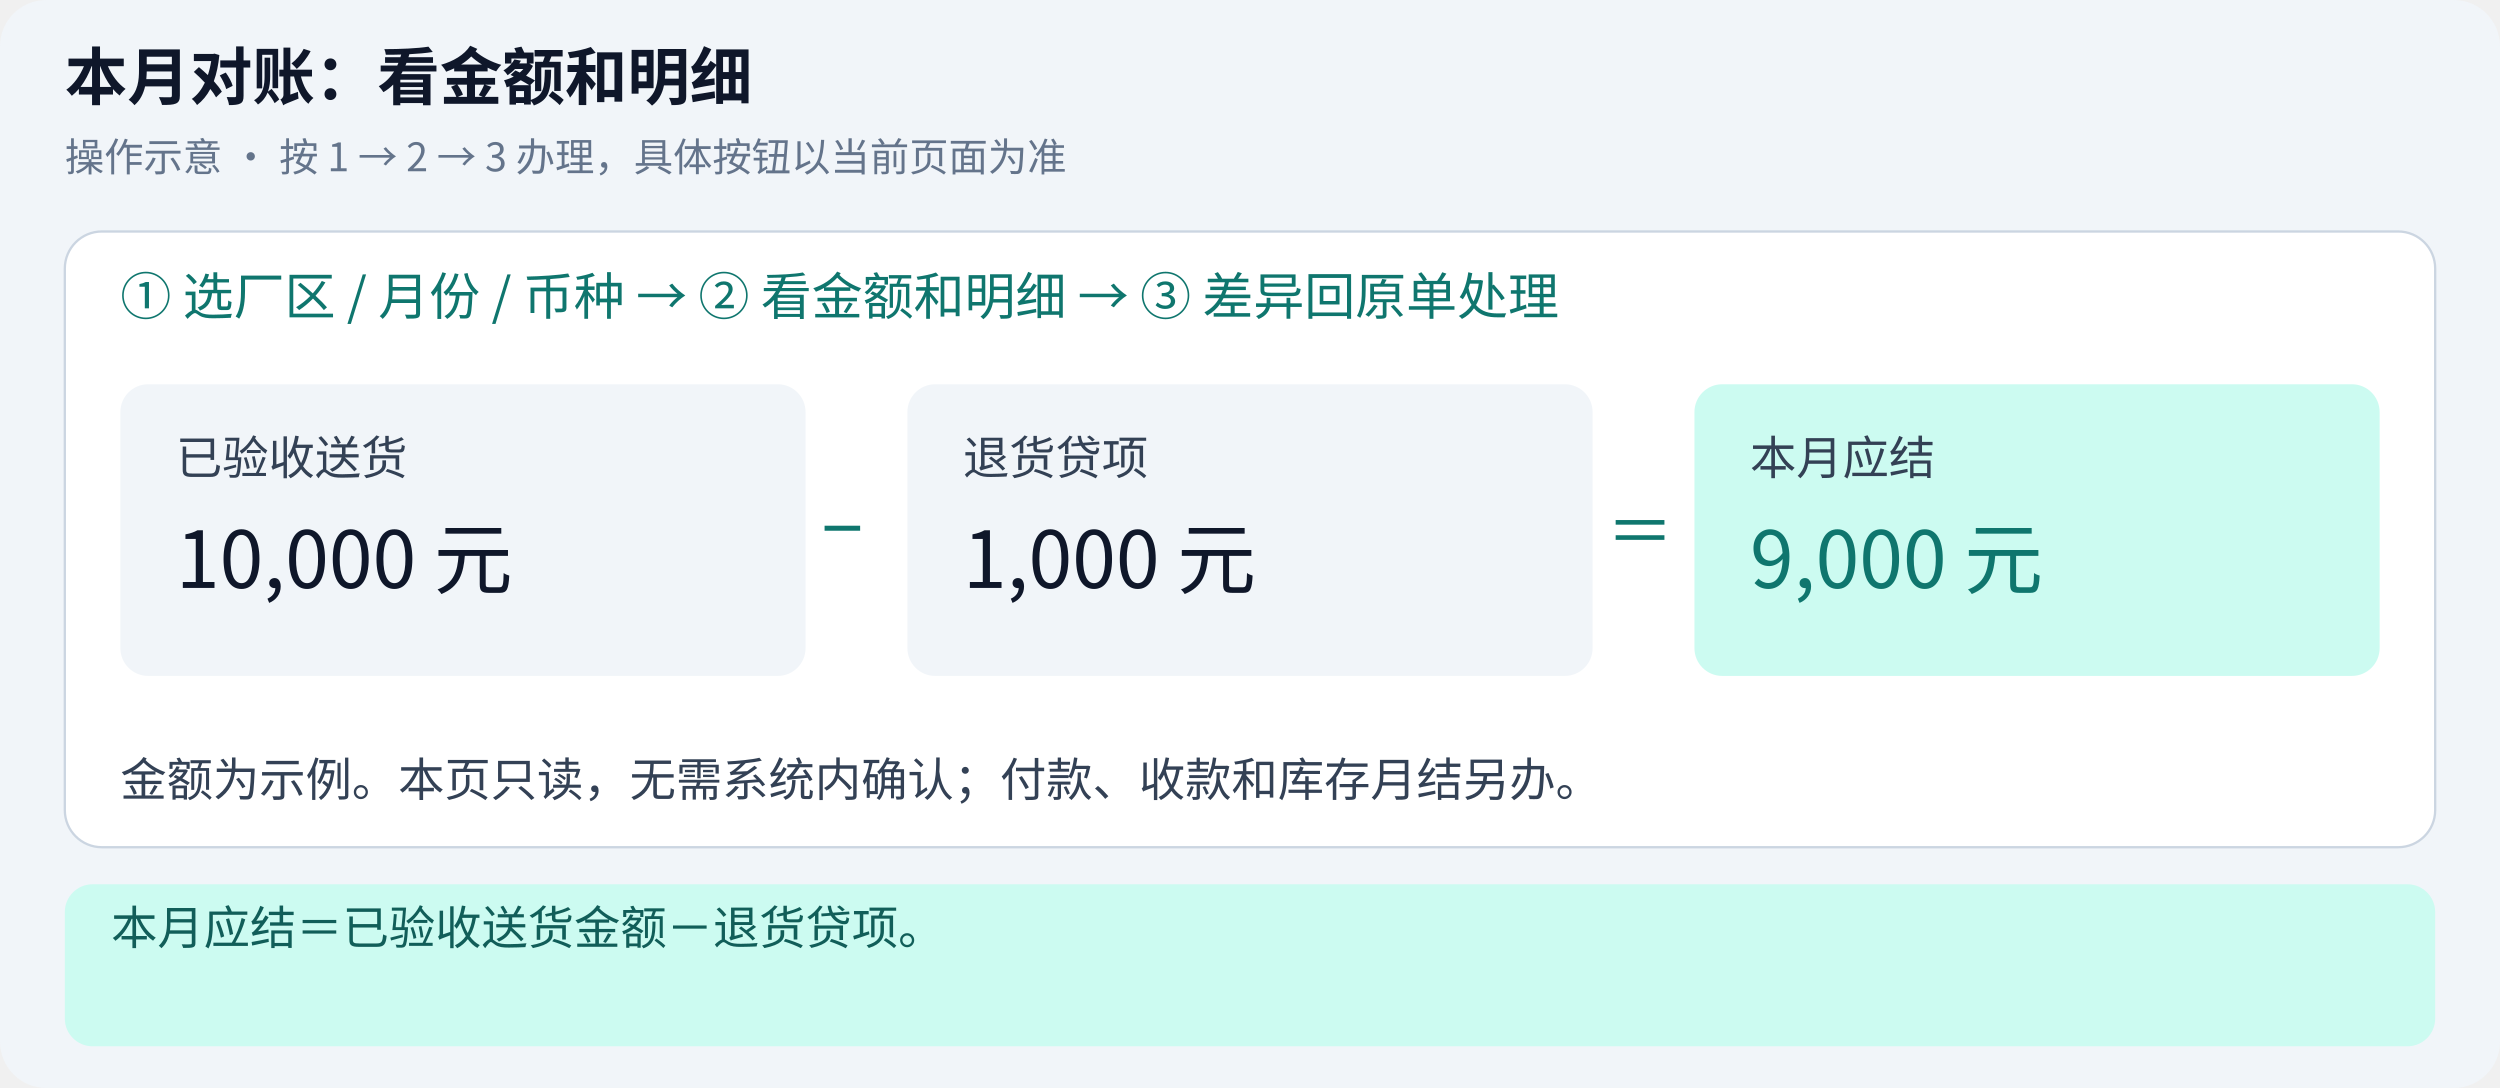
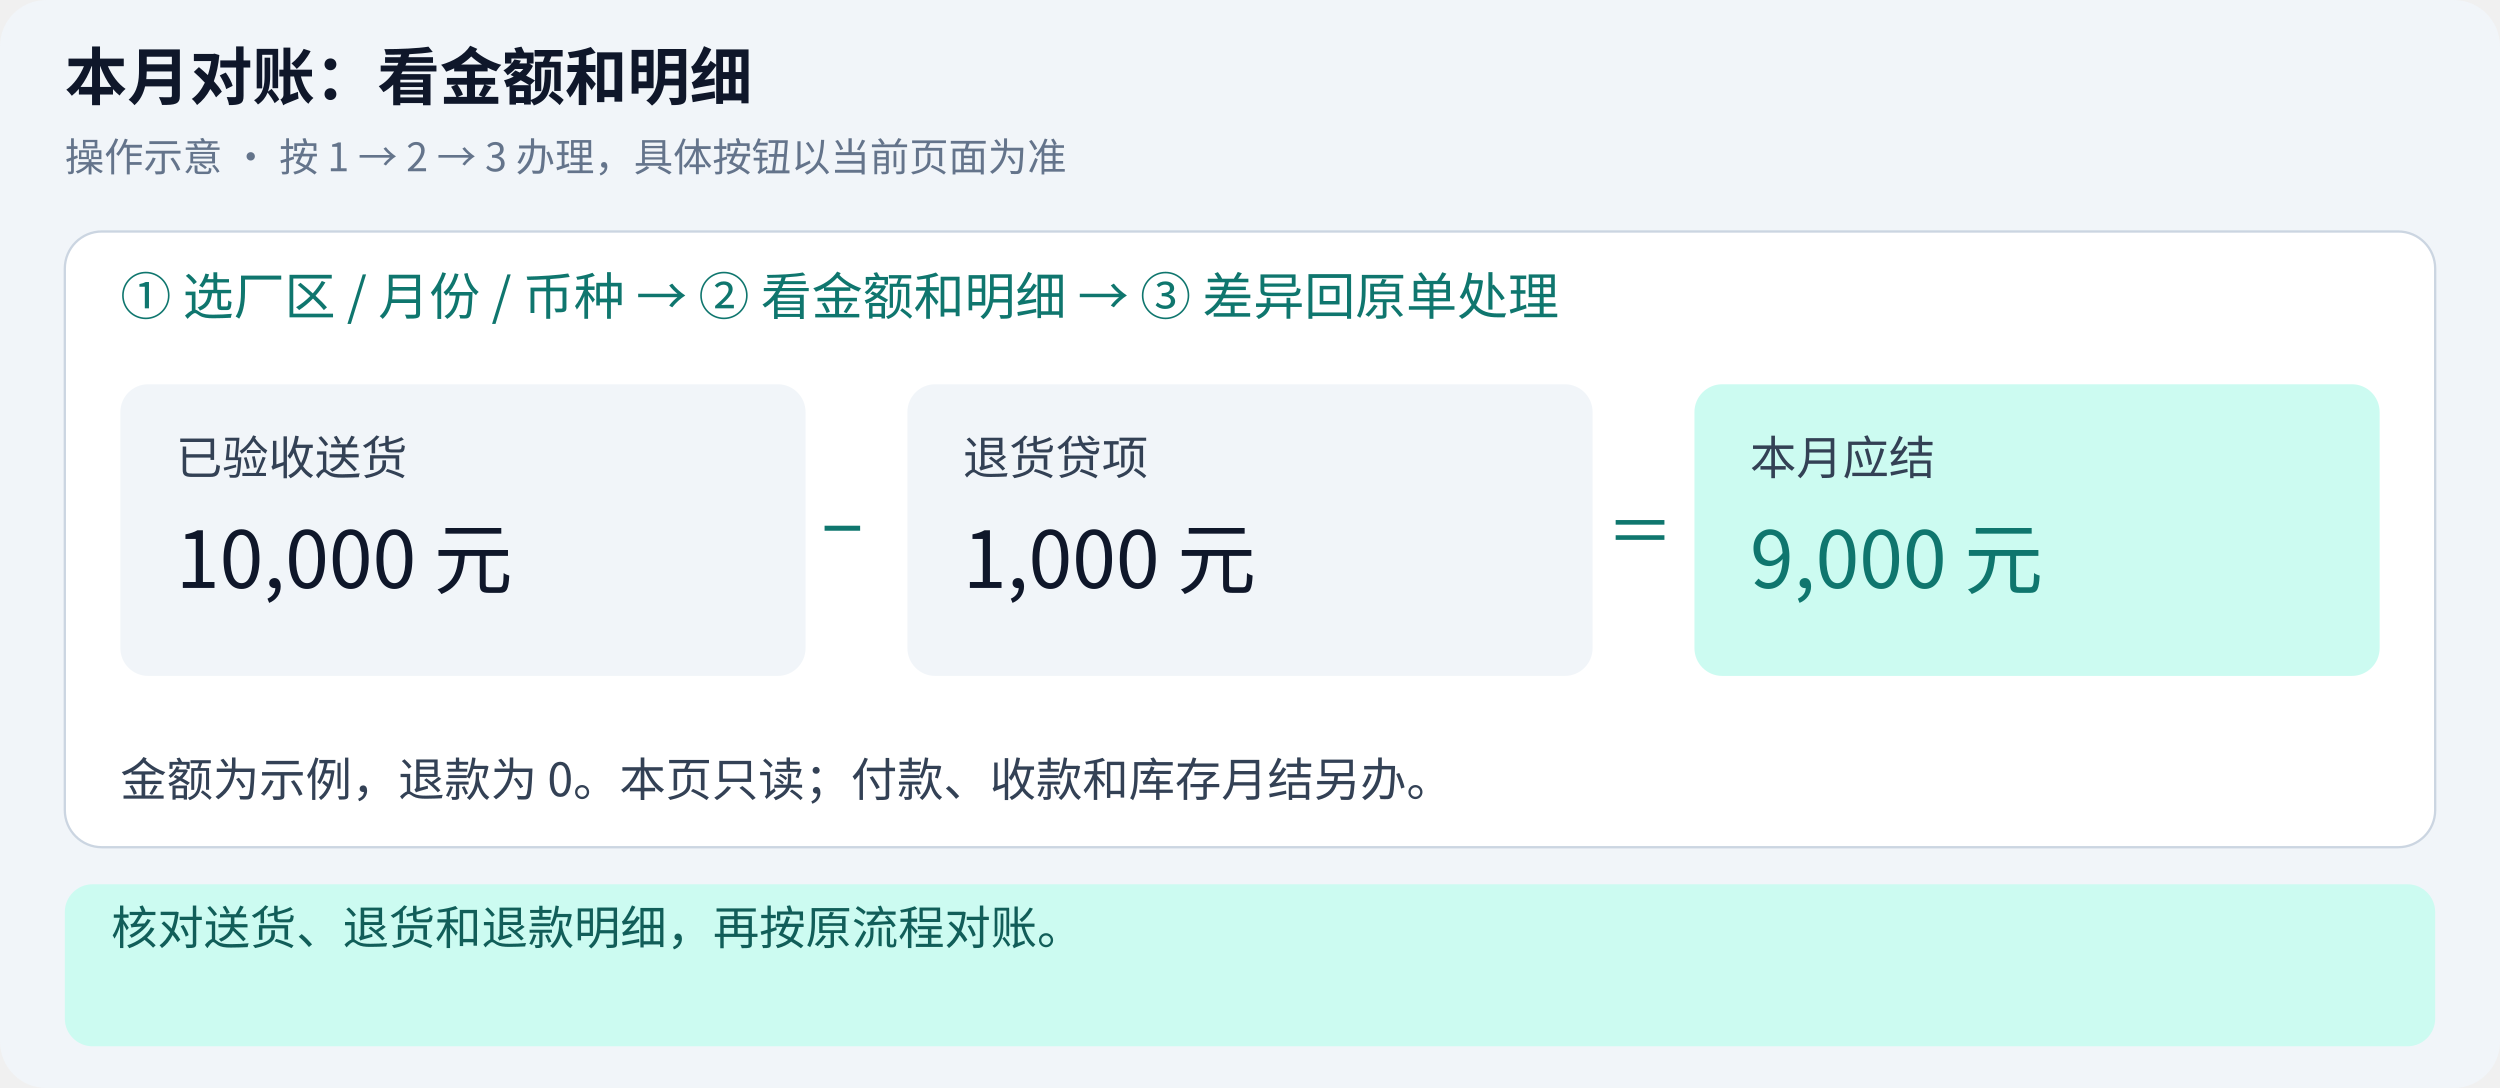
<svg xmlns="http://www.w3.org/2000/svg" width="1080" height="470" viewBox="0 0 1080 470" role="img" aria-labelledby="title desc">
  <rect width="1080" height="470" rx="20" fill="#f1f5f9" />
  <g font-family="Microsoft YaHei, Noto Sans CJK SC, sans-serif">
    <text x="28" y="43" font-size="27" font-weight="700" fill="#0f172a">本月对账：看金额和明细</text>
    <text x="28" y="74" font-size="17" fill="#64748b">操作示意 · 按 1 → 2 → 3 办理，具体按钮以当前页面为准</text>
    <rect x="28" y="100" width="1024" height="266" rx="16" fill="white" stroke="#cbd5e1" />
    <text x="52" y="136" font-size="22" fill="#0f766e">① 选厂区 / 月份 / 币种   →   ② 看金额和明细   →   ③ 差异回原单处理</text>
    <rect x="52" y="166" width="296" height="126" rx="12" fill="#f1f5f9" />
    <text x="76" y="205" font-size="20" fill="#334155">已验收送货</text>
    <text x="76" y="254" font-size="34" fill="#0f172a">10,000 元</text>
    <rect x="392" y="166" width="296" height="126" rx="12" fill="#f1f5f9" />
    <text x="416" y="205" font-size="20" fill="#334155">退货贷项</text>
    <text x="416" y="254" font-size="34" fill="#0f172a">1,000 元</text>
    <rect x="732" y="166" width="296" height="126" rx="12" fill="#ccfbf1" />
    <text x="756" y="205" font-size="20" fill="#334155">本月应结</text>
    <text x="756" y="254" font-size="34" fill="#0f766e">9,000 元</text>
    <text x="355" y="240" font-size="32" fill="#0f766e">−</text>
    <text x="694" y="240" font-size="29" fill="#0f766e">＝</text>
-     <text x="52" y="344" font-size="20" fill="#334155">金额为示例。本页只读，无需系统内确认；付款、收款和库存月结另办。</text>
+     <text x="52" y="344" font-size="20" fill="#334155">金额为示例，退款为 0。本页只读；付款、收款和库存月结另办。</text>
    <rect x="28" y="382" width="1024" height="70" rx="12" fill="#ccfbf1" />
    <text x="48" y="408" font-size="20" fill="#115e59">
-       <tspan x="48" dy="0">本月应结＝已验收送货金额－退货贷项。</tspan>
+       <tspan x="48" dy="0">核对送货、退货和退款明细，再按原流程对账。</tspan>
    </text>
  </g>
</svg>
